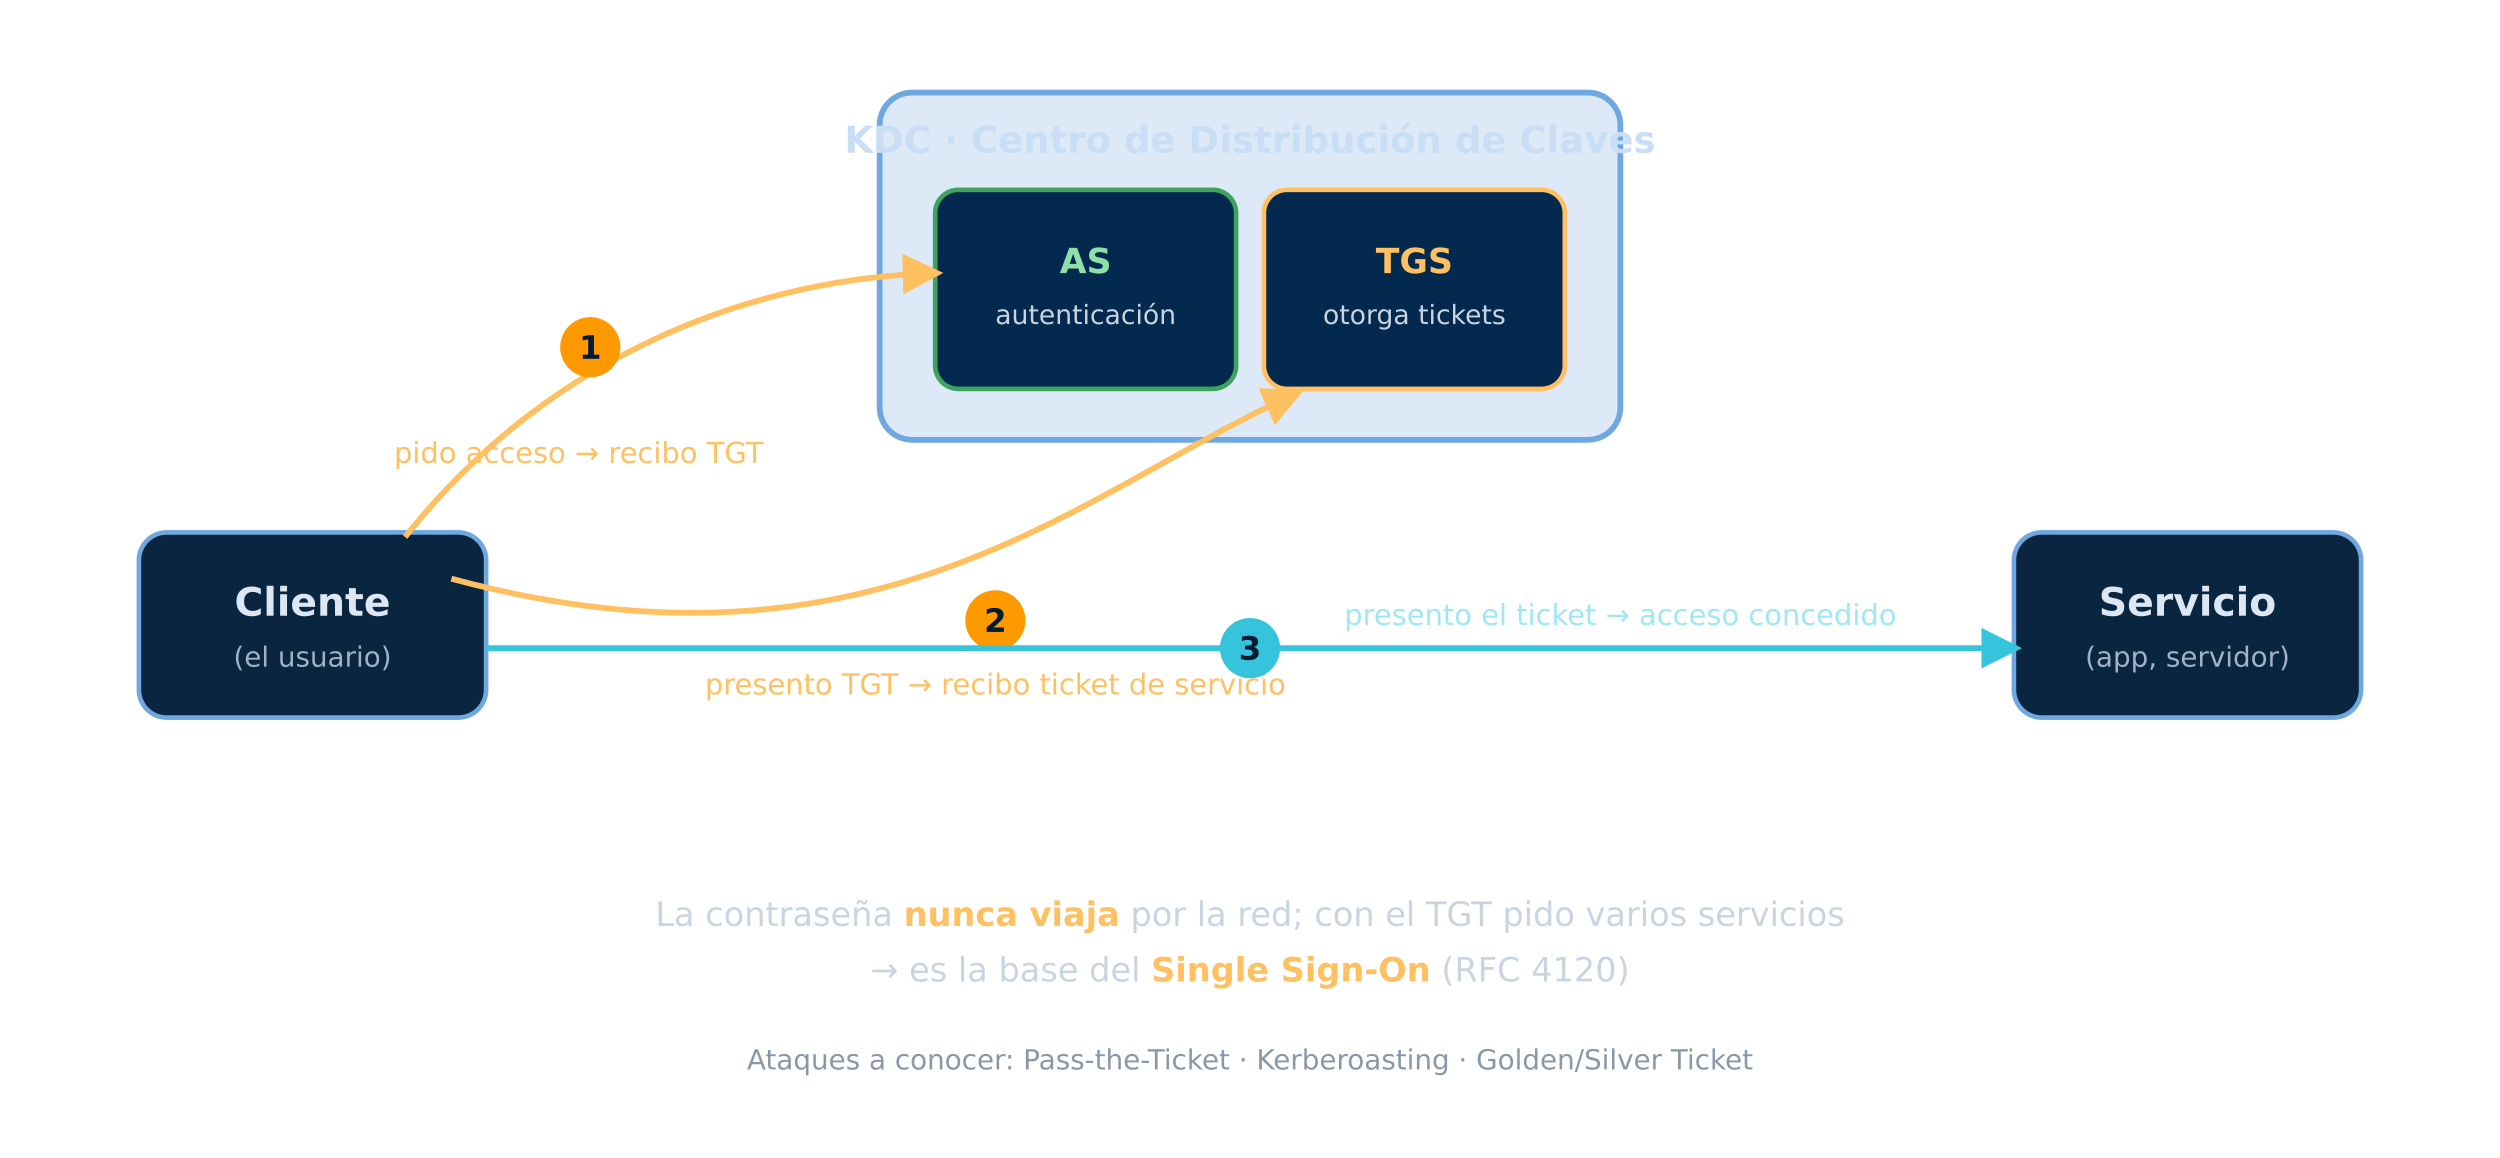
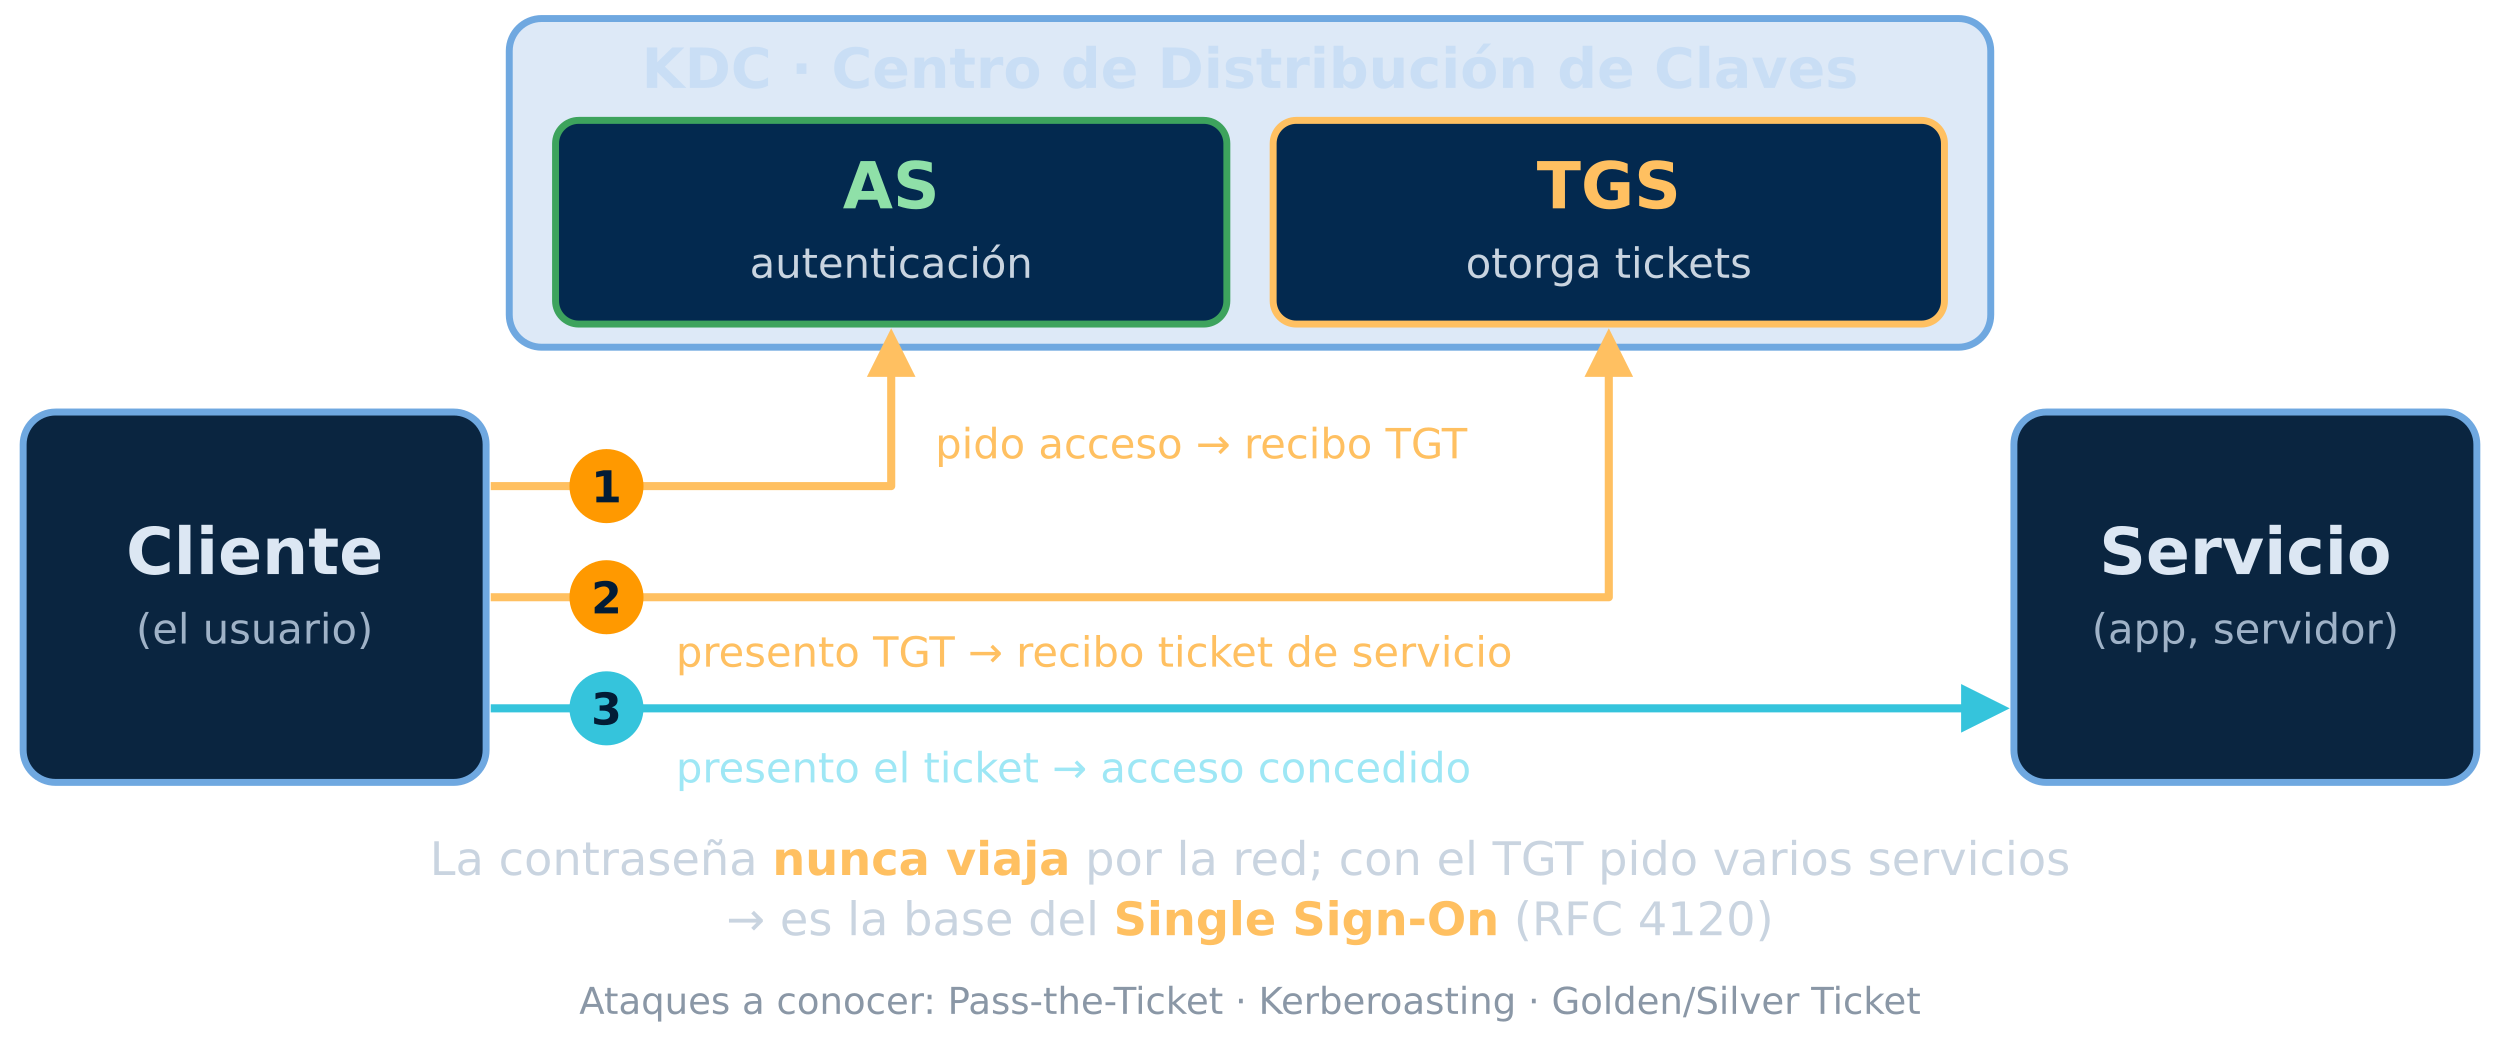
- <svg xmlns="http://www.w3.org/2000/svg" viewBox="0 0 1080 500" font-family="system-ui,'Segoe UI','DejaVu Sans',sans-serif" role="img" aria-label="Flujo de autenticación de Kerberos con tickets">
+ <svg xmlns="http://www.w3.org/2000/svg" viewBox="0 0 1080 450" font-family="system-ui,'Segoe UI','DejaVu Sans',sans-serif" role="img" aria-label="Flujo de autenticación de Kerberos con tickets">
  <defs>
-     <marker id="k-a" viewBox="0 0 10 10" refX="8" refY="5" markerWidth="7" markerHeight="7" orient="auto">
+     <marker id="k-a" viewBox="0 0 10 10" refX="8" refY="5" markerWidth="6" markerHeight="6" orient="auto">
      <path d="M0 0 L10 5 L0 10 z" fill="#FFC061" />
    </marker>
-     <marker id="k-b" viewBox="0 0 10 10" refX="8" refY="5" markerWidth="7" markerHeight="7" orient="auto">
+     <marker id="k-b" viewBox="0 0 10 10" refX="8" refY="5" markerWidth="6" markerHeight="6" orient="auto">
      <path d="M0 0 L10 5 L0 10 z" fill="#35C4DC" />
    </marker>
  </defs>
-   <rect x="380" y="40" width="320" height="150" rx="14" fill="rgba(10,99,196,.14)" stroke="#6FA8E0" stroke-width="2.5" />
-   <text x="540" y="66" text-anchor="middle" font-size="16" font-weight="800" fill="#C9DEF5">KDC · Centro de Distribución de Claves</text>
-   <rect x="404" y="82" width="130" height="86" rx="10" fill="#03294F" stroke="#3DA35D" stroke-width="2" />
-   <text x="469" y="118" text-anchor="middle" font-size="15" font-weight="700" fill="#8FE0A8">AS</text>
-   <text x="469" y="140" text-anchor="middle" font-size="11.5" fill="#C9D4E0">autenticación</text>
-   <rect x="546" y="82" width="130" height="86" rx="10" fill="#03294F" stroke="#FFC061" stroke-width="2" />
-   <text x="611" y="118" text-anchor="middle" font-size="15" font-weight="700" fill="#FFC061">TGS</text>
-   <text x="611" y="140" text-anchor="middle" font-size="11.5" fill="#C9D4E0">otorga tickets</text>
-   <rect x="60" y="230" width="150" height="80" rx="12" fill="#0A2540" stroke="#6FA8E0" stroke-width="2" />
-   <text x="135" y="266" text-anchor="middle" font-size="17" font-weight="700" fill="#DCE7F3">Cliente</text>
-   <text x="135" y="288" text-anchor="middle" font-size="12" fill="#9FB2C7">(el usuario)</text>
-   <rect x="870" y="230" width="150" height="80" rx="12" fill="#0A2540" stroke="#6FA8E0" stroke-width="2" />
-   <text x="945" y="266" text-anchor="middle" font-size="17" font-weight="700" fill="#DCE7F3">Servicio</text>
-   <text x="945" y="288" text-anchor="middle" font-size="12" fill="#9FB2C7">(app, servidor)</text>
-   <path d="M175 232 C 240 150, 330 120, 404 118" stroke="#FFC061" stroke-width="2.5" fill="none" marker-end="url(#k-a)" />
-   <circle cx="255" cy="150" r="13" fill="#FF9900" />
-   <text x="255" y="155" text-anchor="middle" font-size="14" font-weight="800" fill="#021C36">1</text>
-   <text x="250" y="200" text-anchor="middle" font-size="12.5" fill="#FFC061">pido acceso → recibo TGT</text>
-   <path d="M195 250 C 380 300, 470 210, 560 170" stroke="#FFC061" stroke-width="2.5" fill="none" marker-end="url(#k-a)" />
-   <circle cx="430" cy="268" r="13" fill="#FF9900" />
-   <text x="430" y="273" text-anchor="middle" font-size="14" font-weight="800" fill="#021C36">2</text>
-   <text x="430" y="300" text-anchor="middle" font-size="12.5" fill="#FFC061">presento TGT → recibo ticket de servicio</text>
-   <path d="M210 280 L 870 280" stroke="#35C4DC" stroke-width="2.5" fill="none" marker-end="url(#k-b)" />
-   <circle cx="540" cy="280" r="13" fill="#35C4DC" />
-   <text x="540" y="285" text-anchor="middle" font-size="14" font-weight="800" fill="#021C36">3</text>
-   <text x="700" y="270" text-anchor="middle" font-size="12.5" fill="#9EE7F5">presento el ticket → acceso concedido</text>
-   <text x="540" y="400" text-anchor="middle" font-size="14.5" fill="#C9D4E0">La contraseña <tspan fill="#FFC061" font-weight="700">nunca viaja</tspan> por la red; con el TGT pido varios servicios</text>
-   <text x="540" y="424" text-anchor="middle" font-size="14.5" fill="#C9D4E0">→ es la base del <tspan fill="#FFC061" font-weight="700">Single Sign-On</tspan> (RFC 4120)</text>
-   <text x="540" y="462" text-anchor="middle" font-size="12" fill="#8A97A6">Ataques a conocer: Pass-the-Ticket · Kerberoasting · Golden/Silver Ticket</text>
+   <rect x="220" y="8" width="640" height="142" rx="14" fill="rgba(10,99,196,.14)" stroke="#6FA8E0" stroke-width="3" />
+   <text x="540" y="38" text-anchor="middle" font-size="24" font-weight="800" fill="#C9DEF5">KDC · Centro de Distribución de Claves</text>
+   <rect x="240" y="52" width="290" height="88" rx="10" fill="#03294F" stroke="#3DA35D" stroke-width="3" />
+   <text x="385" y="90" text-anchor="middle" font-size="28" font-weight="700" fill="#8FE0A8">AS</text>
+   <text x="385" y="120" text-anchor="middle" font-size="18" fill="#C9D4E0">autenticación</text>
+   <rect x="550" y="52" width="290" height="88" rx="10" fill="#03294F" stroke="#FFC061" stroke-width="3" />
+   <text x="695" y="90" text-anchor="middle" font-size="28" font-weight="700" fill="#FFC061">TGS</text>
+   <text x="695" y="120" text-anchor="middle" font-size="18" fill="#C9D4E0">otorga tickets</text>
+   <rect x="10" y="178" width="200" height="160" rx="14" fill="#0A2540" stroke="#6FA8E0" stroke-width="3" />
+   <text x="110" y="248" text-anchor="middle" font-size="28" font-weight="700" fill="#DCE7F3">Cliente</text>
+   <text x="110" y="278" text-anchor="middle" font-size="18" fill="#9FB2C7">(el usuario)</text>
+   <rect x="870" y="178" width="200" height="160" rx="14" fill="#0A2540" stroke="#6FA8E0" stroke-width="3" />
+   <text x="970" y="248" text-anchor="middle" font-size="28" font-weight="700" fill="#DCE7F3">Servicio</text>
+   <text x="970" y="278" text-anchor="middle" font-size="18" fill="#9FB2C7">(app, servidor)</text>
+   <path d="M212 210 H385 V146" stroke="#FFC061" stroke-width="3.5" fill="none" stroke-linejoin="round" marker-end="url(#k-a)" />
+   <circle cx="262" cy="210" r="16" fill="#FF9900" />
+   <text x="262" y="217" text-anchor="middle" font-size="19" font-weight="800" fill="#021C36">1</text>
+   <text x="404" y="198" font-size="18" fill="#FFC061">pido acceso → recibo TGT</text>
+   <path d="M212 258 H695 V146" stroke="#FFC061" stroke-width="3.5" fill="none" stroke-linejoin="round" marker-end="url(#k-a)" />
+   <circle cx="262" cy="258" r="16" fill="#FF9900" />
+   <text x="262" y="265" text-anchor="middle" font-size="19" font-weight="800" fill="#021C36">2</text>
+   <text x="292" y="288" font-size="18" fill="#FFC061">presento TGT → recibo ticket de servicio</text>
+   <path d="M212 306 H864" stroke="#35C4DC" stroke-width="3.5" fill="none" marker-end="url(#k-b)" />
+   <circle cx="262" cy="306" r="16" fill="#35C4DC" />
+   <text x="262" y="313" text-anchor="middle" font-size="19" font-weight="800" fill="#021C36">3</text>
+   <text x="292" y="338" font-size="18" fill="#9EE7F5">presento el ticket → acceso concedido</text>
+   <text x="540" y="378" text-anchor="middle" font-size="20" fill="#C9D4E0">La contraseña <tspan fill="#FFC061" font-weight="700">nunca viaja</tspan> por la red; con el TGT pido varios servicios</text>
+   <text x="540" y="404" text-anchor="middle" font-size="20" fill="#C9D4E0">→ es la base del <tspan fill="#FFC061" font-weight="700">Single Sign-On</tspan> (RFC 4120)</text>
+   <text x="540" y="438" text-anchor="middle" font-size="16" fill="#8A97A6">Ataques a conocer: Pass-the-Ticket · Kerberoasting · Golden/Silver Ticket</text>
</svg>
